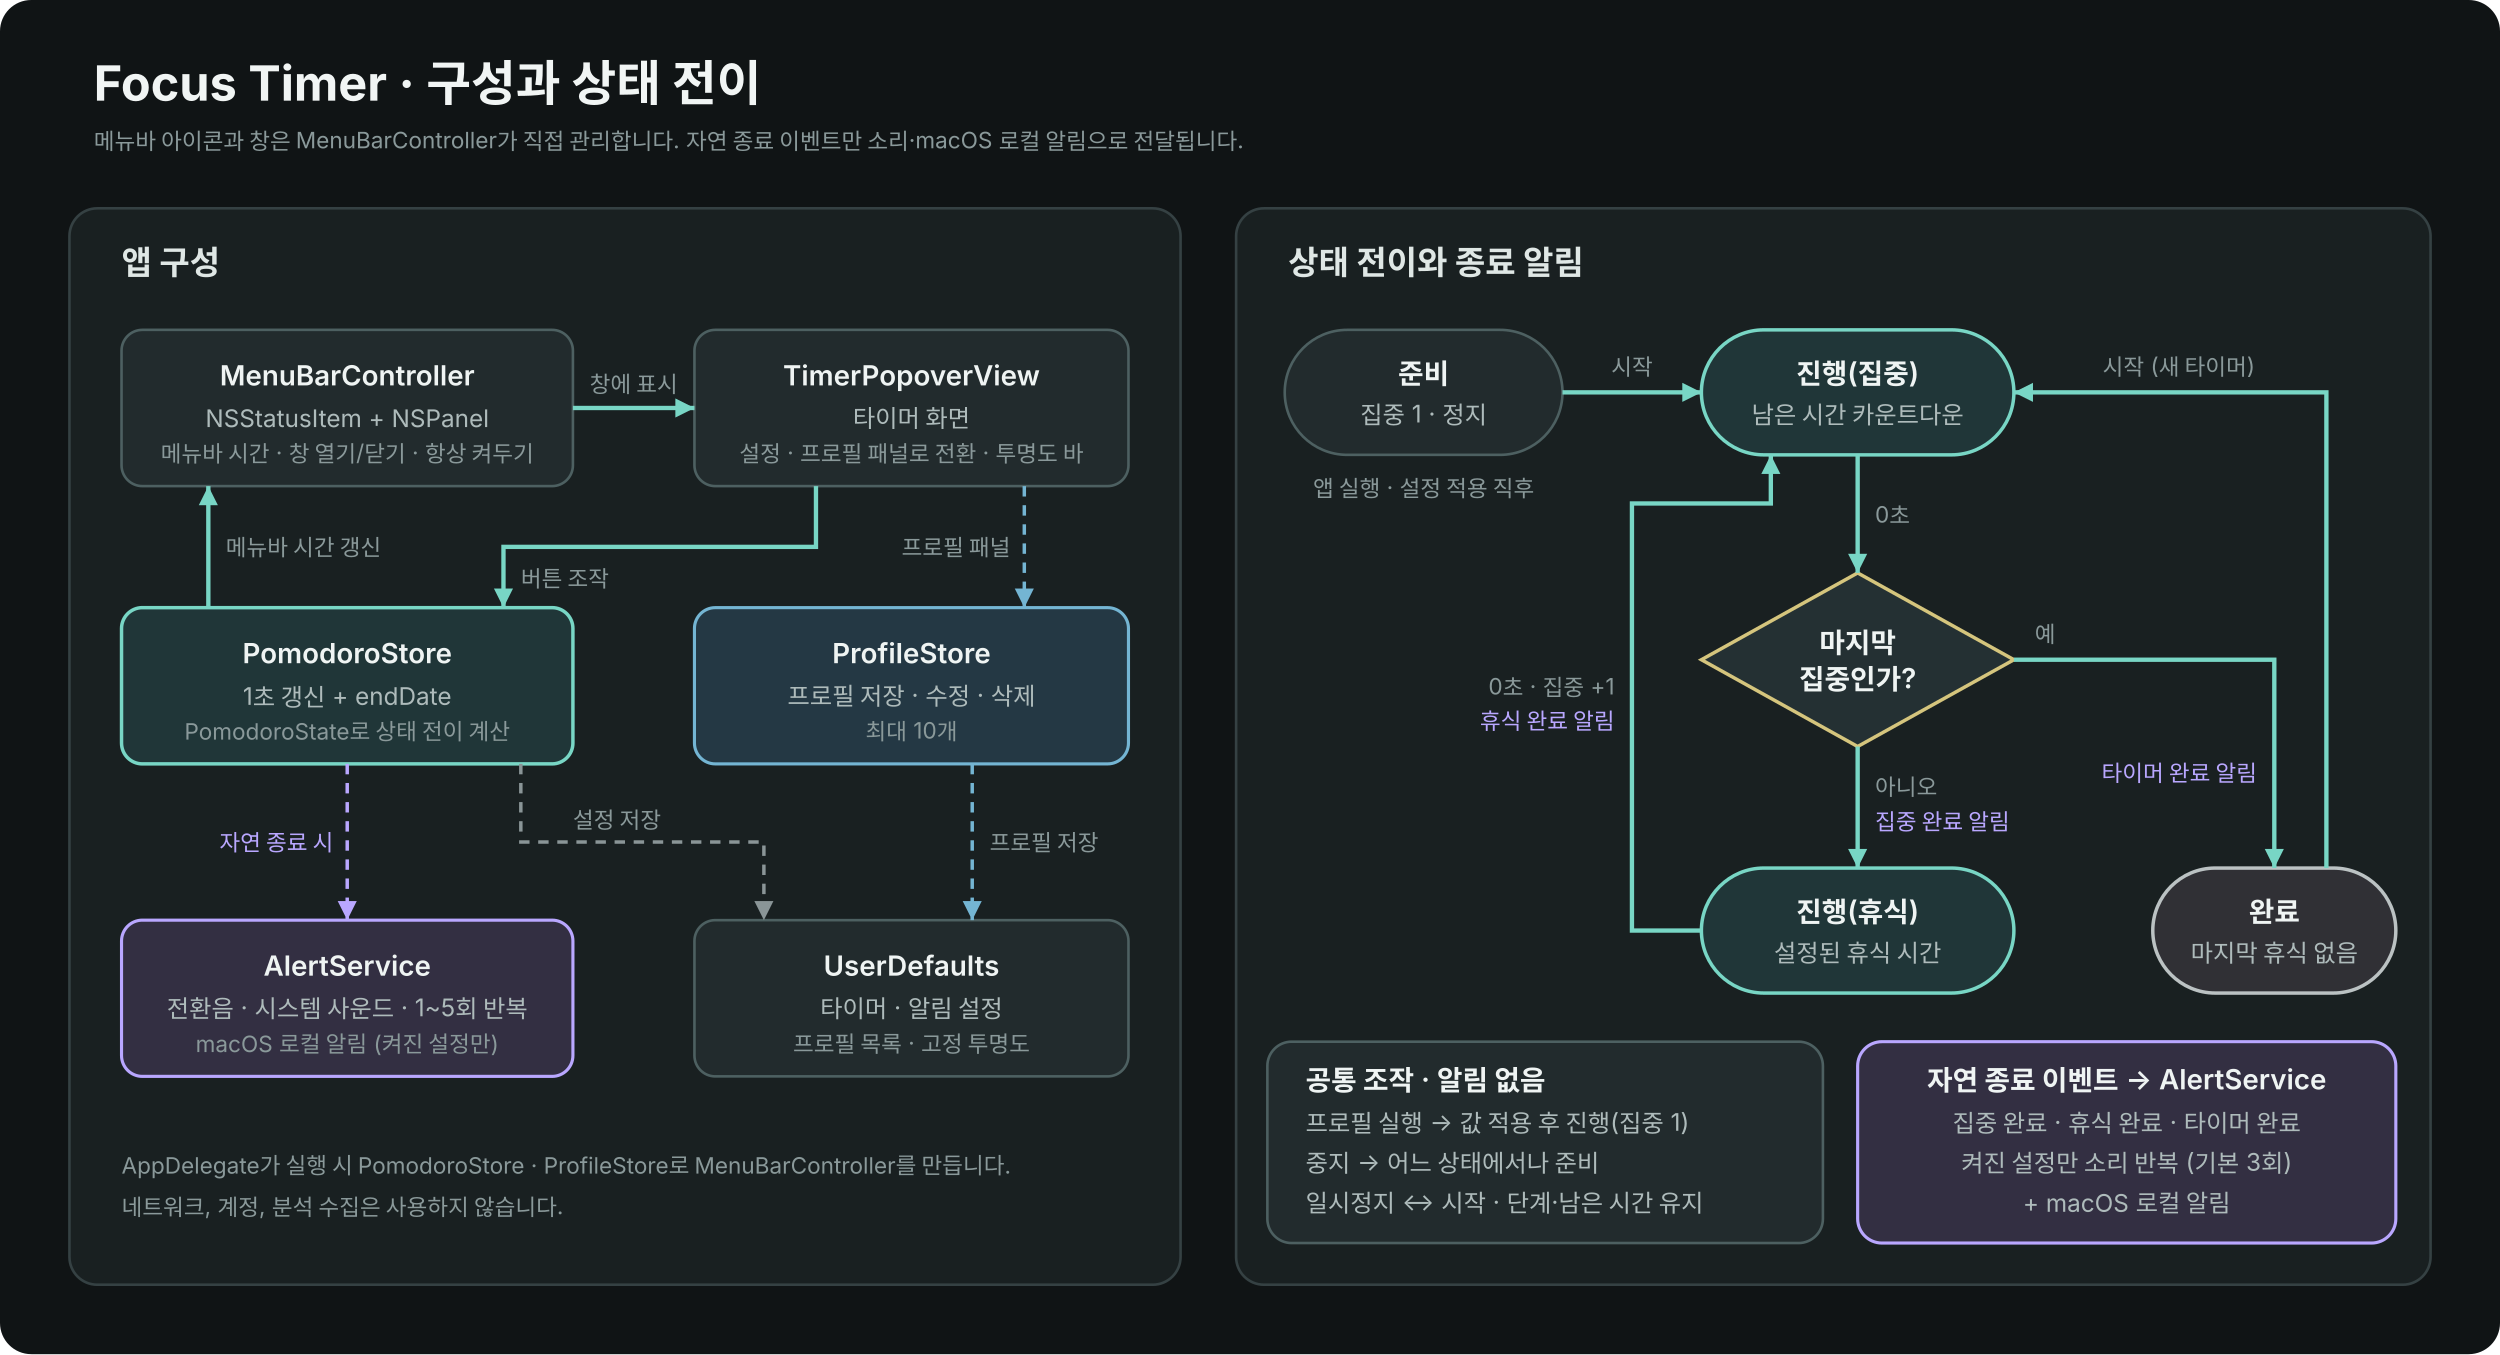
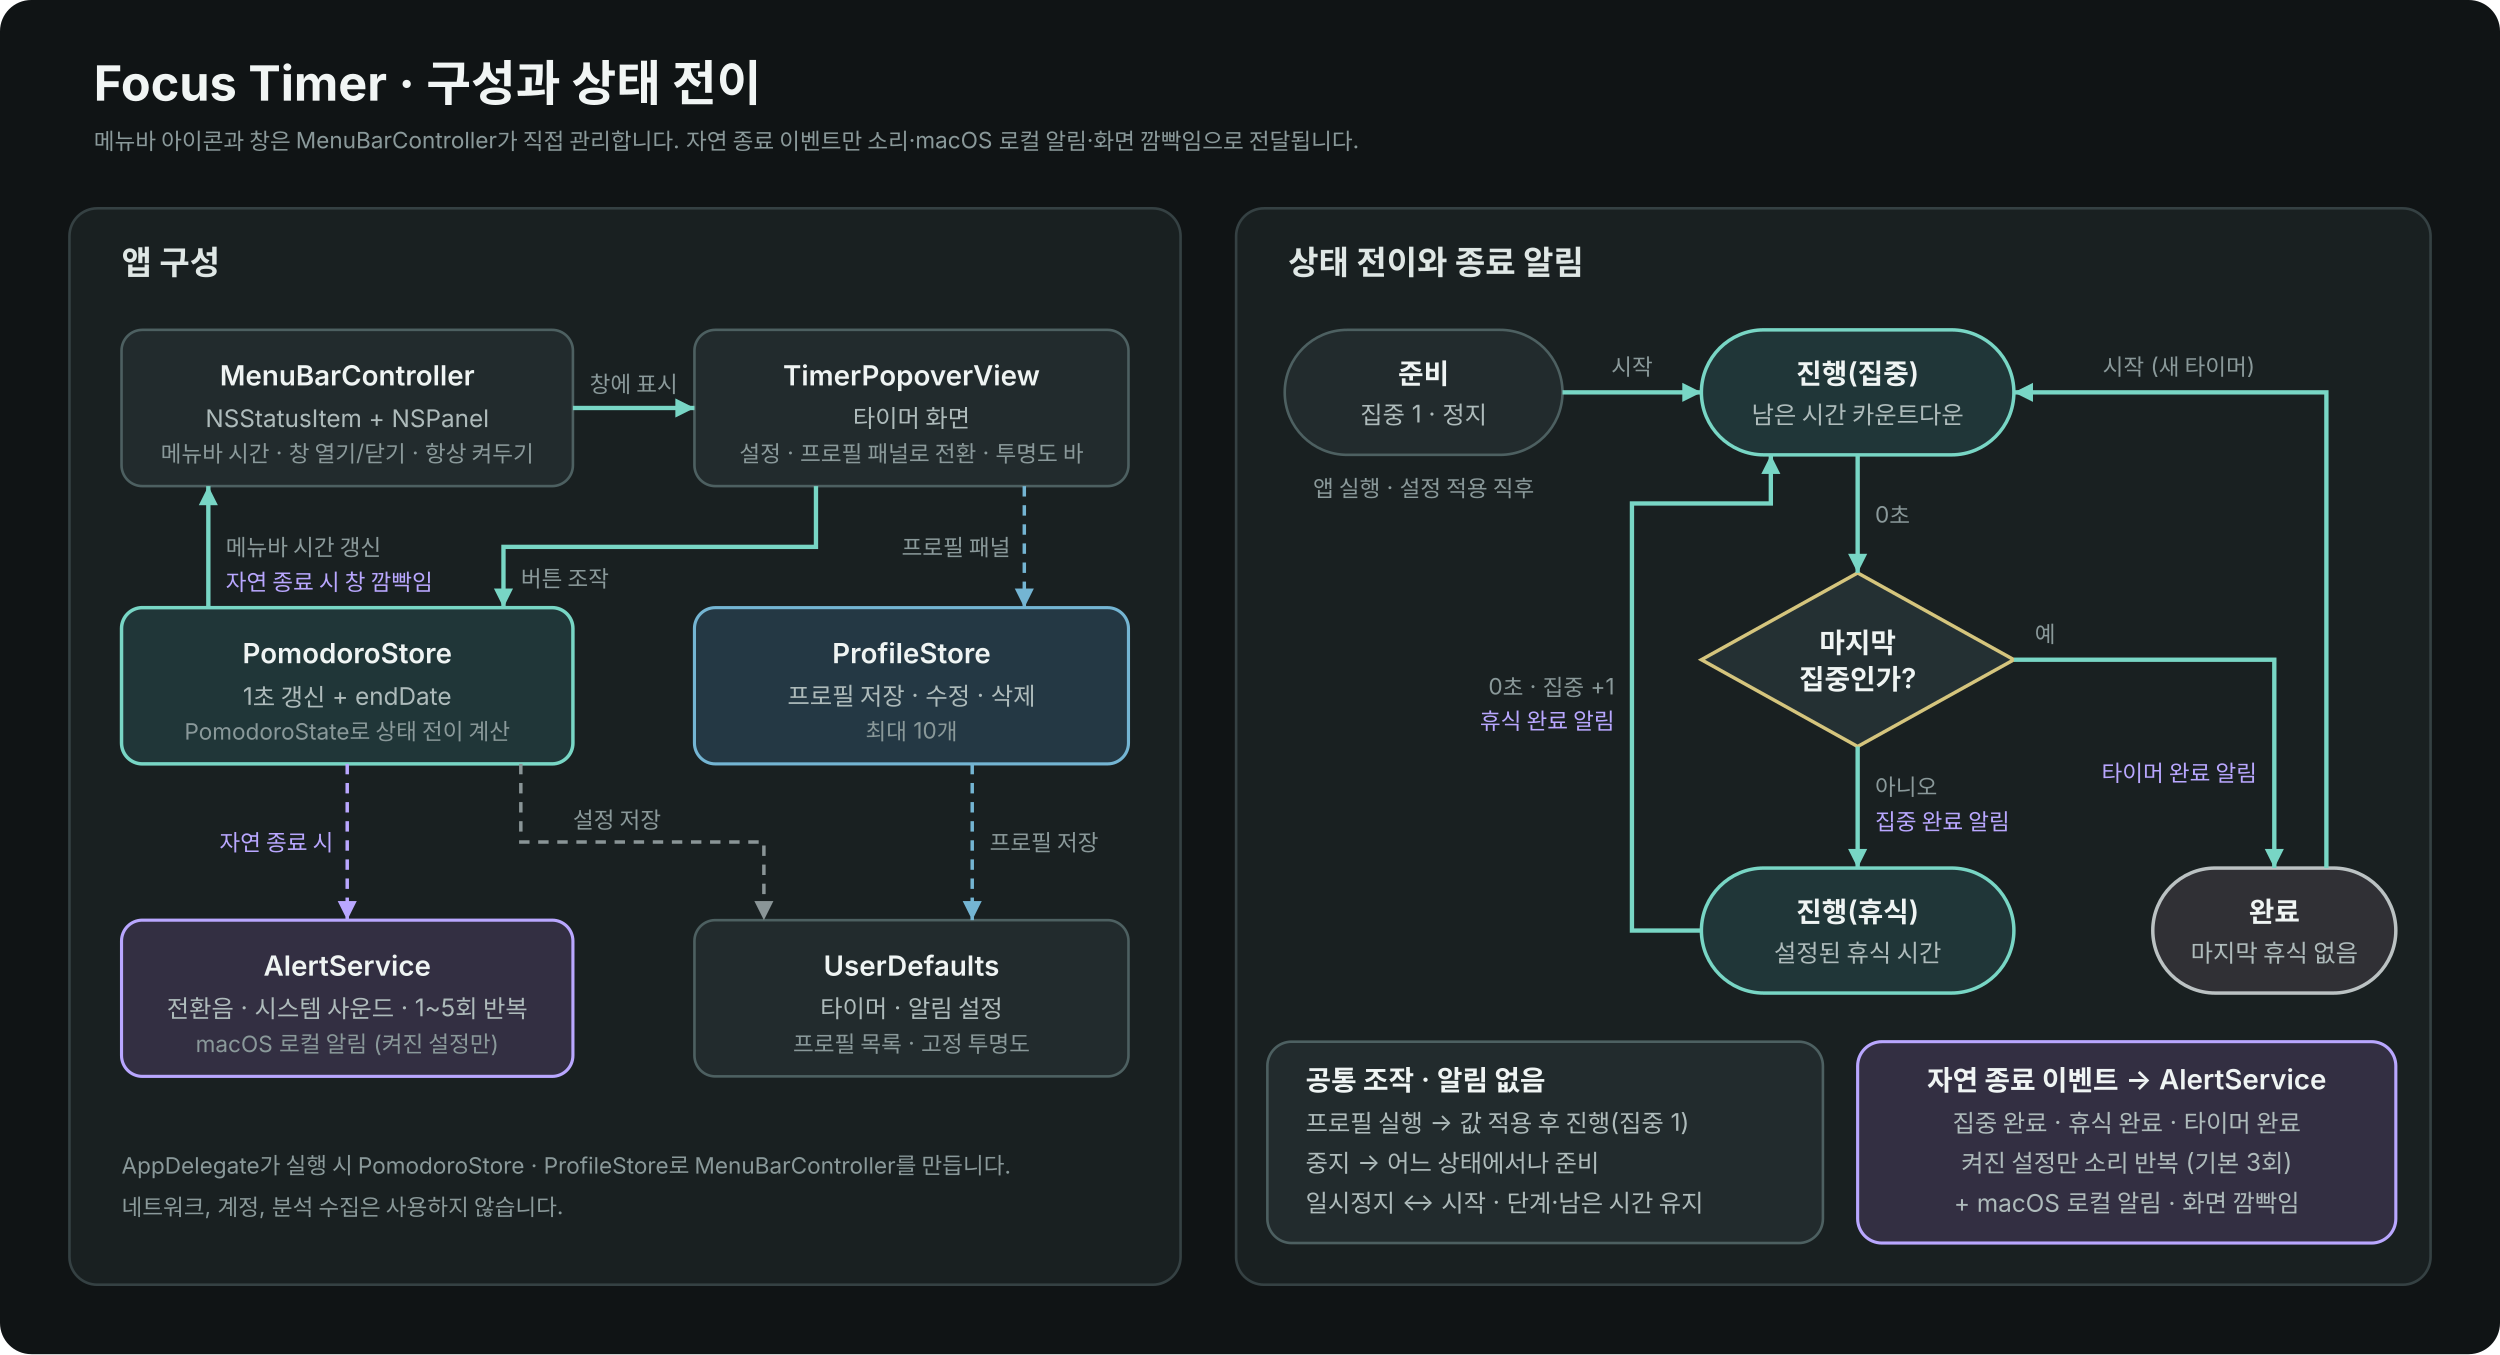
<svg xmlns="http://www.w3.org/2000/svg" width="1440" height="780" viewBox="0 0 1440 780" role="img" aria-labelledby="title desc">
  <defs>
    <marker id="arrow" viewBox="0 0 10 10" refX="10" refY="5" markerWidth="11" markerHeight="11" markerUnits="userSpaceOnUse" orient="auto">
      <path d="M0,0 L10,5 L0,10 z" fill="#78d6c5" />
    </marker>
    <marker id="arrowProfile" viewBox="0 0 10 10" refX="10" refY="5" markerWidth="11" markerHeight="11" markerUnits="userSpaceOnUse" orient="auto">
      <path d="M0,0 L10,5 L0,10 z" fill="#74b5d3" />
    </marker>
    <marker id="arrowAlert" viewBox="0 0 10 10" refX="10" refY="5" markerWidth="11" markerHeight="11" markerUnits="userSpaceOnUse" orient="auto">
      <path d="M0,0 L10,5 L0,10 z" fill="#b9a7ff" />
    </marker>
    <marker id="arrowMuted" viewBox="0 0 10 10" refX="10" refY="5" markerWidth="11" markerHeight="11" markerUnits="userSpaceOnUse" orient="auto">
      <path d="M0,0 L10,5 L0,10 z" fill="#8a9597" />
    </marker>
    <style>
      .bg{fill:#101415}.panel{fill:#192021;stroke:#354143;stroke-width:1.5}.box{fill:#222b2d;stroke:#4d6061;stroke-width:1.5}.state{fill:#203638;stroke:#78d6c5;stroke-width:2}.done{fill:#303035;stroke:#bbc2c3;stroke-width:2}.decision{fill:#243033;stroke:#d5c57d;stroke-width:2}.alert{fill:#332f42;stroke:#b9a7ff;stroke-width:1.8}.profile{fill:#243844;stroke:#74b5d3;stroke-width:1.8}
      .title{font:700 28px -apple-system,BlinkMacSystemFont,'Segoe UI',sans-serif;fill:#f1f5f4}.heading{font:700 19px -apple-system,BlinkMacSystemFont,'Segoe UI',sans-serif;fill:#dfe7e5}.label{font:600 16px -apple-system,BlinkMacSystemFont,'Segoe UI',sans-serif;fill:#eff4f3}.small{font:14px -apple-system,BlinkMacSystemFont,'Segoe UI',sans-serif;fill:#aebbbb}.note{font:13px -apple-system,BlinkMacSystemFont,'Segoe UI',sans-serif;fill:#8a999a}.alertnote{font:13px -apple-system,BlinkMacSystemFont,'Segoe UI',sans-serif;fill:#b9a7ff}
      .mid{text-anchor:middle}.end{text-anchor:end}
      .line{stroke:#78d6c5;stroke-width:2.5;fill:none;marker-end:url(#arrow)}.profileline{stroke:#74b5d3;stroke-width:2;stroke-dasharray:6 5;fill:none;marker-end:url(#arrowProfile)}.alertline{stroke:#b9a7ff;stroke-width:2;stroke-dasharray:6 5;fill:none;marker-end:url(#arrowAlert)}.muted{stroke:#8a9597;stroke-width:2;stroke-dasharray:6 5;fill:none;marker-end:url(#arrowMuted)}
    </style>
  </defs>
  <rect class="bg" width="1440" height="780" rx="18" />
  <text class="title" x="54" y="58">Focus Timer · 구성과 상태 전이</text>
-   <text class="note" x="54" y="86">메뉴바 아이콘과 창은 MenuBarController가 직접 관리합니다. 자연 종료 이벤트만 소리·macOS 로컬 알림으로 전달됩니다.</text>
+   <text class="note" x="54" y="86">메뉴바 아이콘과 창은 MenuBarController가 직접 관리합니다. 자연 종료 이벤트만 소리·macOS 로컬 알림·화면 깜빡임으로 전달됩니다.</text>
  <rect class="panel" x="40" y="120" width="640" height="620" rx="16" />
  <text class="heading" x="70" y="158">앱 구성</text>
  <rect class="box" x="70" y="190" width="260" height="90" rx="12" />
  <text class="label mid" x="200" y="222">MenuBarController</text>
  <text class="small mid" x="200" y="246">NSStatusItem + NSPanel</text>
  <text class="note mid" x="200" y="266">메뉴바 시간 · 창 열기/닫기 · 항상 켜두기</text>
  <rect class="box" x="400" y="190" width="250" height="90" rx="12" />
  <text class="label mid" x="525" y="222">TimerPopoverView</text>
  <text class="small mid" x="525" y="246">타이머 화면</text>
  <text class="note mid" x="525" y="266">설정 · 프로필 패널로 전환 · 투명도 바</text>
  <rect class="state" x="70" y="350" width="260" height="90" rx="12" />
  <text class="label mid" x="200" y="382">PomodoroStore</text>
  <text class="small mid" x="200" y="406">1초 갱신 + endDate</text>
  <text class="note mid" x="200" y="426">PomodoroState로 상태 전이 계산</text>
  <rect class="profile" x="400" y="350" width="250" height="90" rx="12" />
  <text class="label mid" x="525" y="382">ProfileStore</text>
  <text class="small mid" x="525" y="406">프로필 저장 · 수정 · 삭제</text>
  <text class="note mid" x="525" y="426">최대 10개</text>
  <rect class="alert" x="70" y="530" width="260" height="90" rx="12" />
  <text class="label mid" x="200" y="562">AlertService</text>
  <text class="small mid" x="200" y="586">전환음 · 시스템 사운드 · 1~5회 반복</text>
  <text class="note mid" x="200" y="606">macOS 로컬 알림 (켜진 설정만)</text>
  <rect class="box" x="400" y="530" width="250" height="90" rx="12" />
  <text class="label mid" x="525" y="562">UserDefaults</text>
  <text class="small mid" x="525" y="586">타이머 · 알림 설정</text>
  <text class="note mid" x="525" y="606">프로필 목록 · 고정 투명도</text>
  <path class="line" d="M330 235 H400" />
  <text class="note mid" x="365" y="226">창에 표시</text>
  <path class="line" d="M470 280 V315 H290 V350" />
  <text class="note" x="300" y="338">버튼 조작</text>
  <path class="line" d="M120 350 V280" />
  <text class="note" x="130" y="320">메뉴바 시간 갱신</text>
+   <text class="alertnote" x="130" y="340">자연 종료 시 창 깜빡임</text>
  <path class="profileline" d="M590 280 V350" />
  <text class="note end" x="582" y="320">프로필 패널</text>
  <path class="alertline" d="M200 440 V530" />
  <text class="alertnote end" x="192" y="490">자연 종료 시</text>
  <path class="muted" d="M300 440 V485 H440 V530" />
  <text class="note" x="330" y="477">설정 저장</text>
  <path class="profileline" d="M560 440 V530" />
  <text class="note" x="570" y="490">프로필 저장</text>
  <text class="note" x="70" y="676">AppDelegate가 실행 시 PomodoroStore · ProfileStore로 MenuBarController를 만듭니다.</text>
  <text class="note" x="70" y="700">네트워크, 계정, 분석 수집은 사용하지 않습니다.</text>
  <rect class="panel" x="712" y="120" width="688" height="620" rx="16" />
  <text class="heading" x="742" y="158">상태 전이와 종료 알림</text>
  <rect class="box" x="740" y="190" width="160" height="72" rx="36" />
  <text class="label mid" x="820" y="221">준비</text>
  <text class="small mid" x="820" y="244">집중 1 · 정지</text>
  <text class="note mid" x="820" y="286">앱 실행 · 설정 적용 직후</text>
  <rect class="state" x="980" y="190" width="180" height="72" rx="36" />
  <text class="label mid" x="1070" y="221">진행(집중)</text>
  <text class="small mid" x="1070" y="244">남은 시간 카운트다운</text>
  <polygon class="decision" points="1070,330 1160,380 1070,430 980,380" />
  <text class="label mid" x="1070" y="376">마지막</text>
  <text class="label mid" x="1070" y="397">집중인가?</text>
  <rect class="state" x="980" y="500" width="180" height="72" rx="36" />
  <text class="label mid" x="1070" y="531">진행(휴식)</text>
  <text class="small mid" x="1070" y="554">설정된 휴식 시간</text>
  <rect class="done" x="1240" y="500" width="140" height="72" rx="36" />
  <text class="label mid" x="1310" y="531">완료</text>
  <text class="small mid" x="1310" y="554">마지막 휴식 없음</text>
  <path class="line" d="M900 226 H980" />
  <text class="note mid" x="940" y="216">시작</text>
  <path class="line" d="M1070 262 V330" />
  <text class="note" x="1080" y="301">0초</text>
  <path class="line" d="M1160 380 H1310 V500" />
  <text class="note" x="1172" y="370">예</text>
  <text class="alertnote end" x="1300" y="450">타이머 완료 알림</text>
  <path class="line" d="M1070 430 V500" />
  <text class="note" x="1080" y="458">아니오</text>
  <text class="alertnote" x="1080" y="478">집중 완료 알림</text>
  <path class="line" d="M980 536 H940 V290 H1020 V262" />
  <text class="note end" x="930" y="400">0초 · 집중 +1</text>
  <text class="alertnote end" x="930" y="420">휴식 완료 알림</text>
  <path class="line" d="M1340 500 V226 H1160" />
  <text class="note mid" x="1255" y="216">시작 (새 타이머)</text>
  <rect class="box" x="730" y="600" width="320" height="116" rx="14" />
  <text class="label" x="752" y="628">공통 조작 · 알림 없음</text>
  <text class="small" x="752" y="652">프로필 실행 → 값 적용 후 진행(집중 1)</text>
  <text class="small" x="752" y="675">중지 → 어느 상태에서나 준비</text>
  <text class="small" x="752" y="698">일시정지 ↔ 시작 · 단계·남은 시간 유지</text>
  <rect class="alert" x="1070" y="600" width="310" height="116" rx="14" />
  <text class="label mid" x="1225" y="628">자연 종료 이벤트 → AlertService</text>
  <text class="small mid" x="1225" y="652">집중 완료 · 휴식 완료 · 타이머 완료</text>
  <text class="small mid" x="1225" y="675">켜진 설정만 소리 반복 (기본 3회)</text>
-   <text class="small mid" x="1225" y="698">+ macOS 로컬 알림</text>
+   <text class="small mid" x="1225" y="698">+ macOS 로컬 알림 · 화면 깜빡임</text>
</svg>
